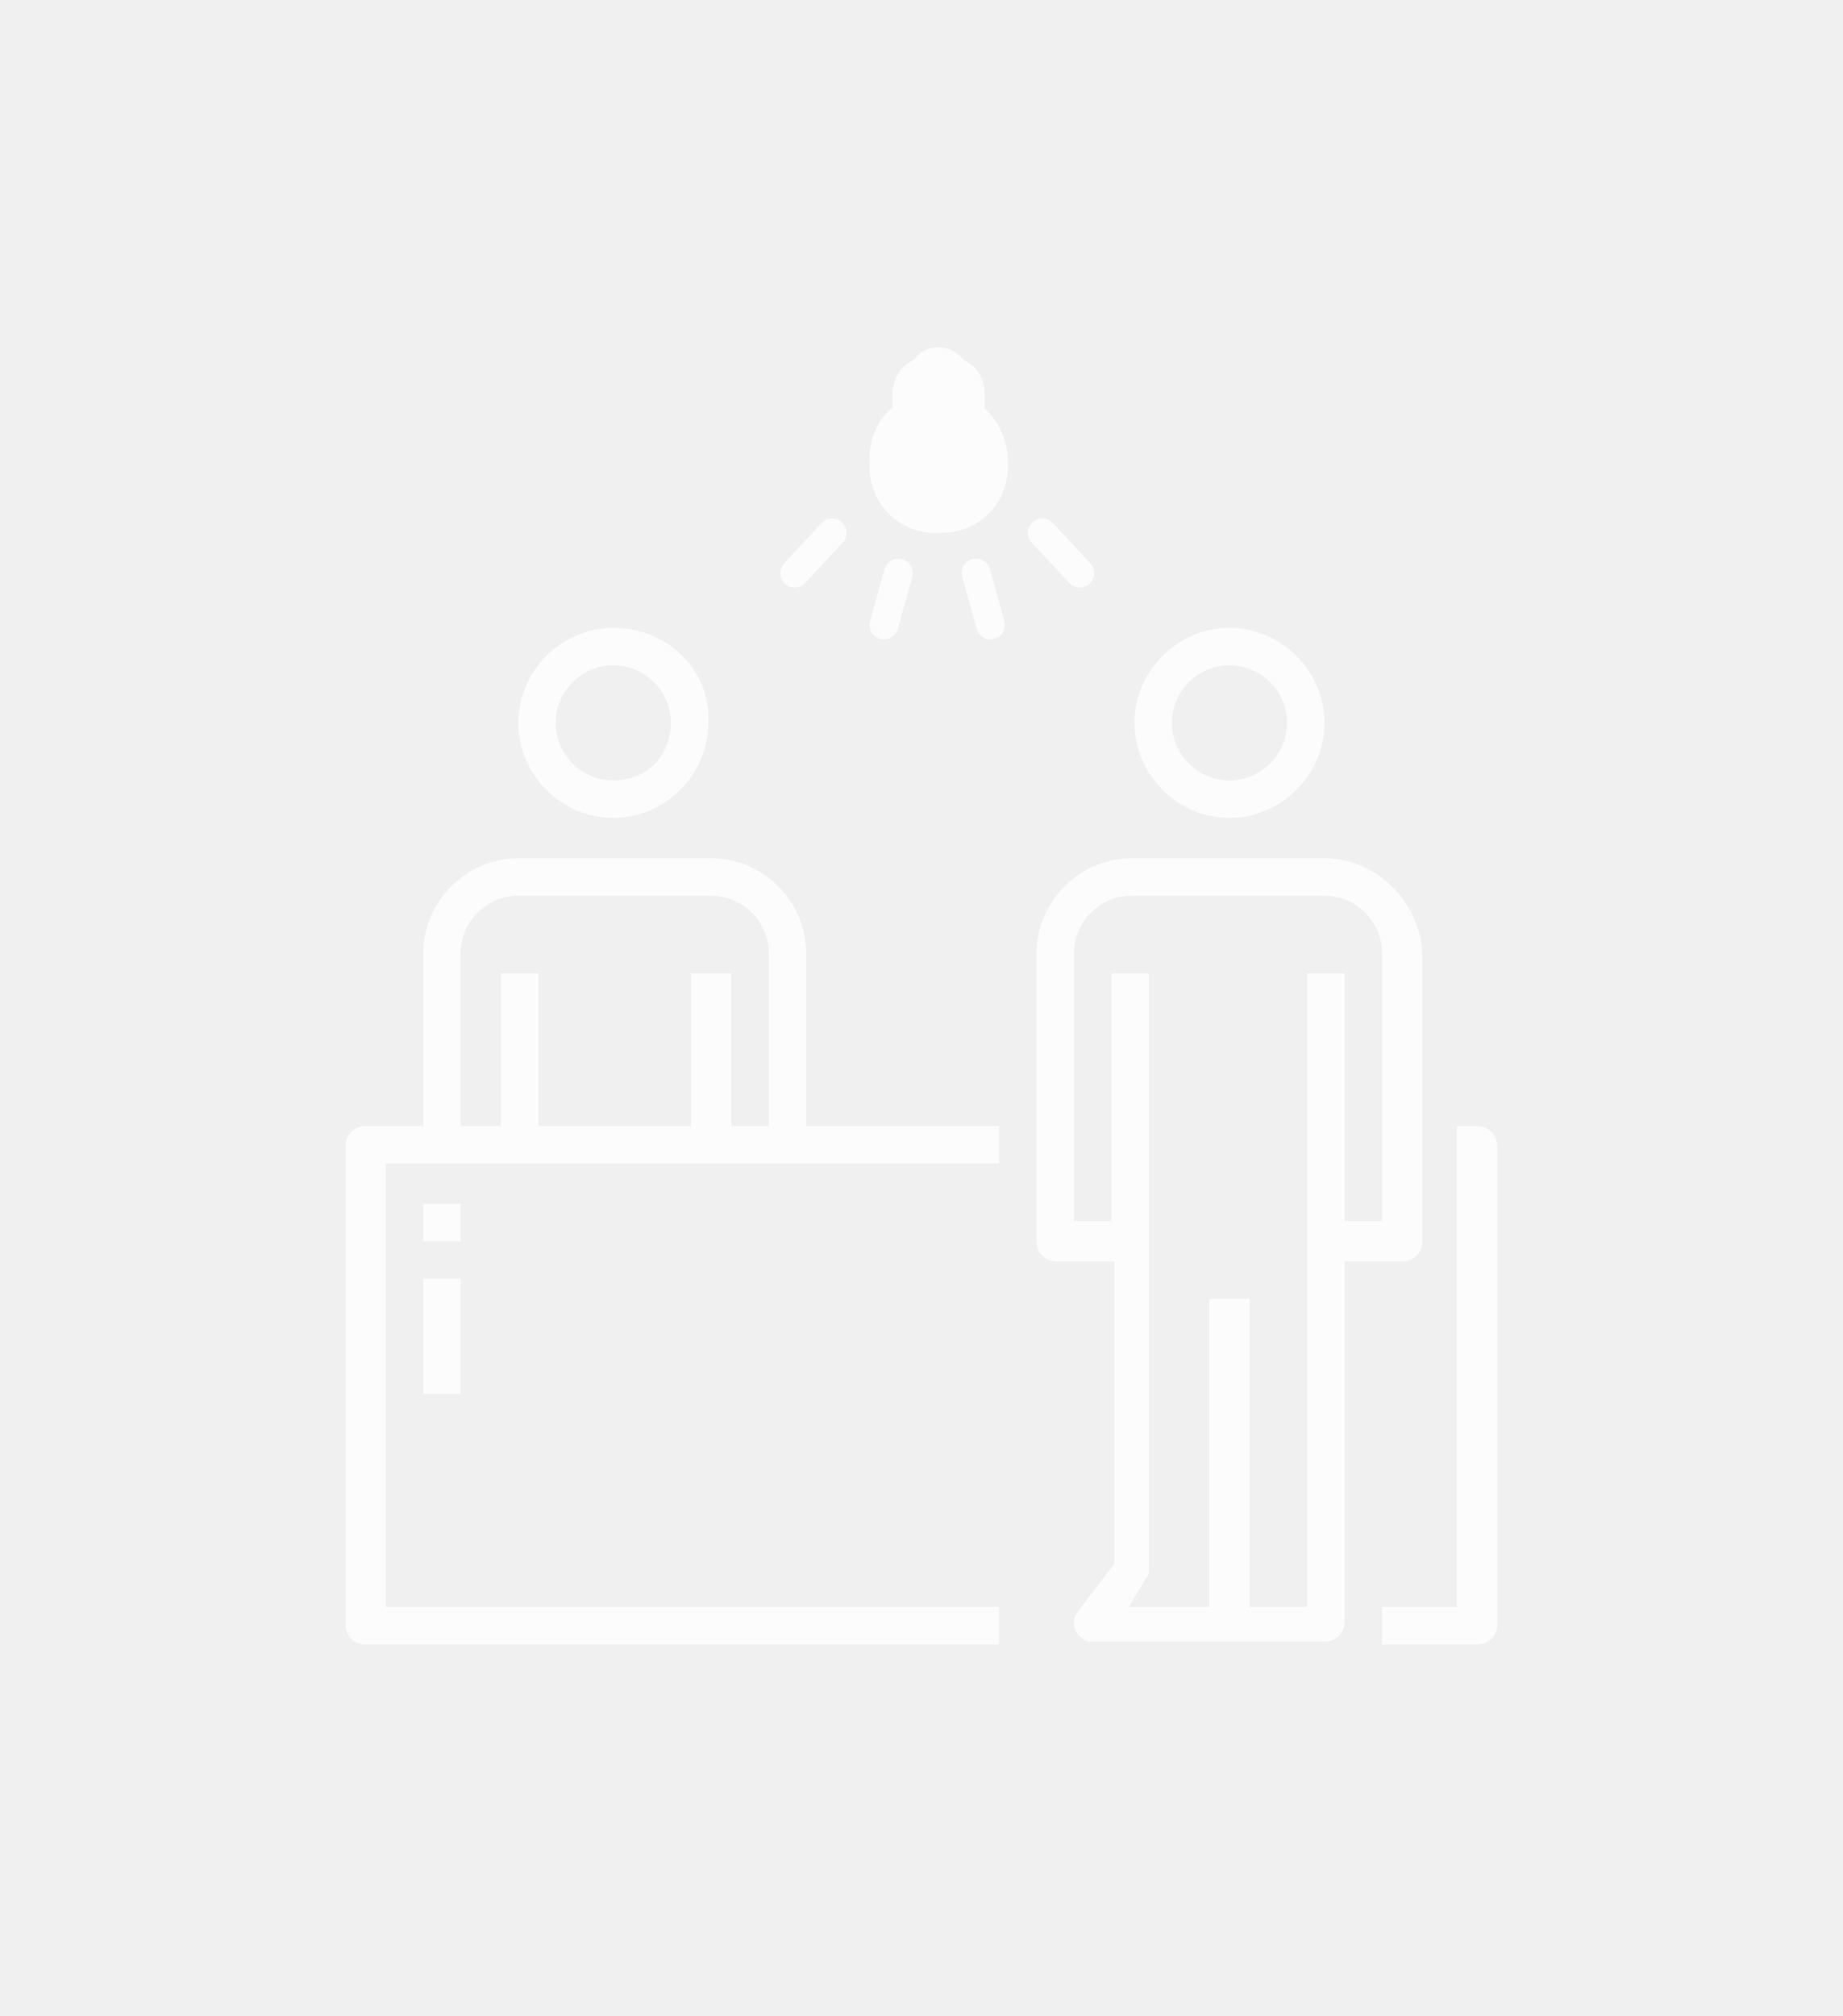
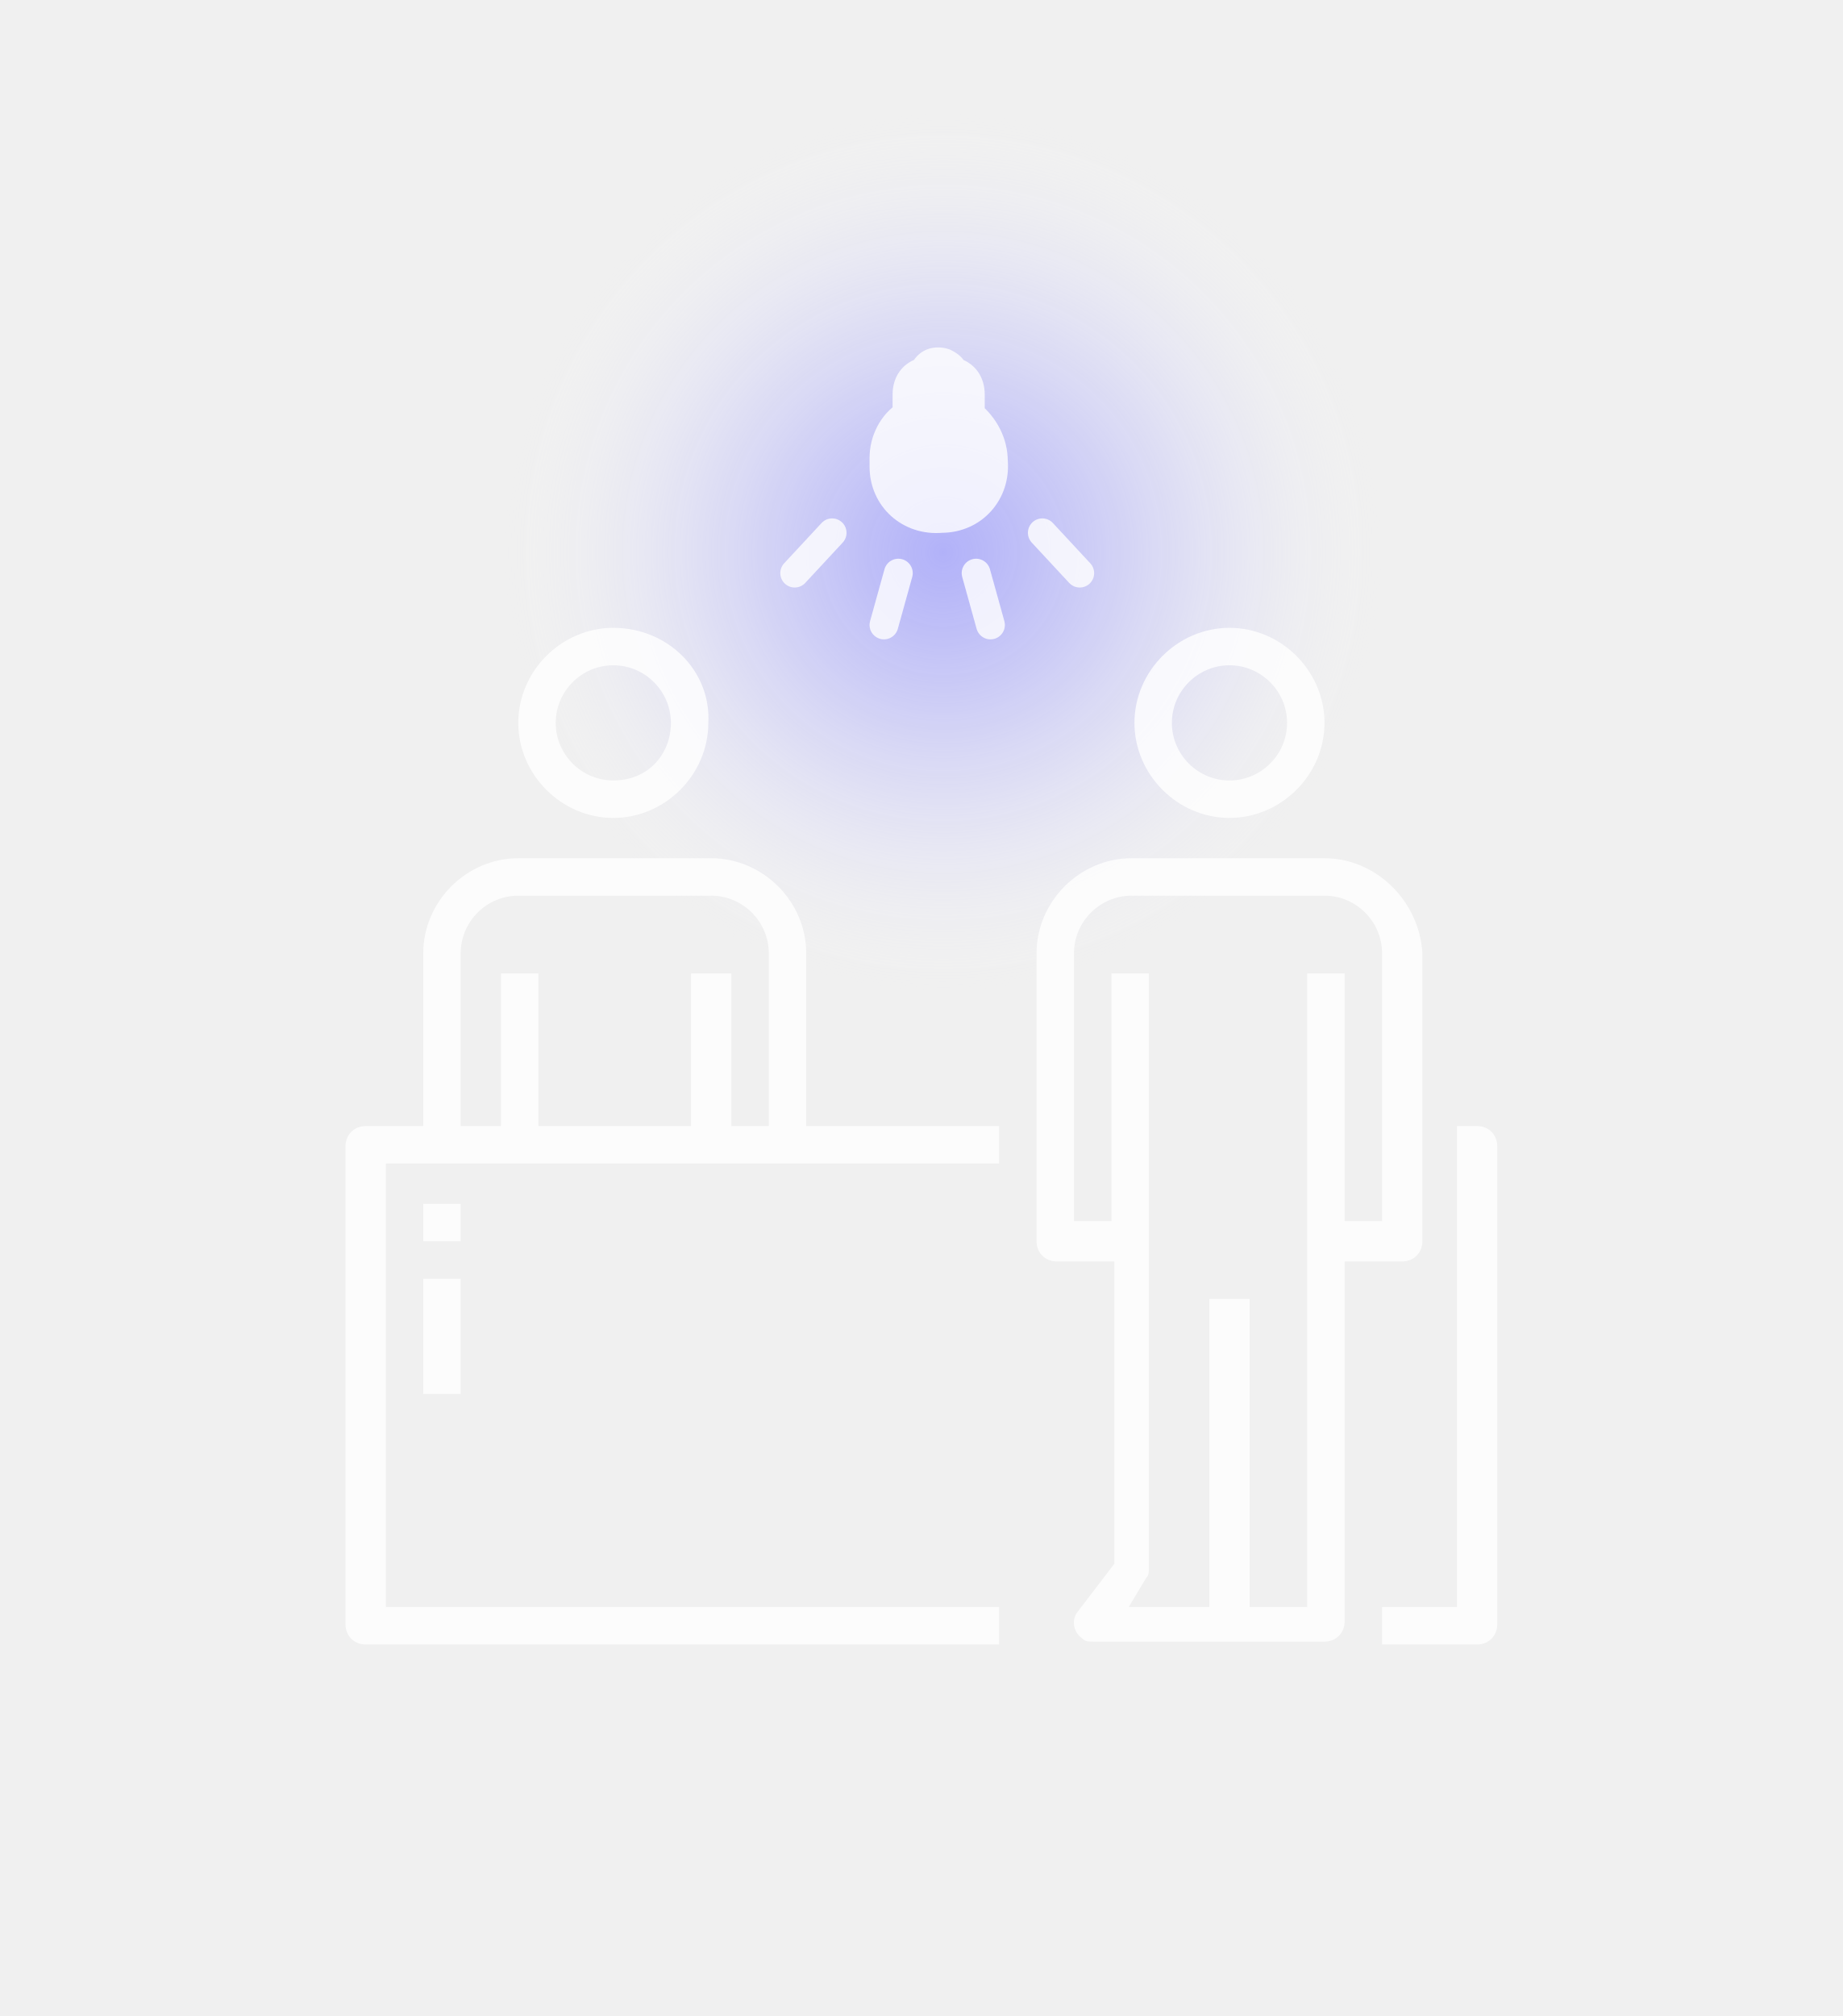
<svg xmlns="http://www.w3.org/2000/svg" version="1.1" id="Layer_1" x="0px" y="0px" viewBox="0 0 64 70" style="enable-background:new 0 0 64 70;" xml:space="preserve">
  <style type="text/css">
- 	.st0{opacity:0.8;}
- 	.st1{fill:#FFFFFF;}
- 	.st2{opacity:0.8;fill:#FFFFFF;stroke:#FFFFFF;stroke-miterlimit:10;}
- 	.st3{opacity:0.8;fill:none;stroke:#FFFFFF;stroke-linecap:round;stroke-miterlimit:10;}
+ 	.st0{fill:url(#SVGID_1_);}
+ 	.st1{opacity:0.8;}
+ 	.st2{fill:#FFFFFF;}
+ 	.st3{opacity:0.8;fill:#FFFFFF;stroke:#FFFFFF;stroke-miterlimit:10;enable-background:new    ;}
+ 	.st4{opacity:0.8;fill:none;stroke:#FFFFFF;stroke-linecap:round;stroke-miterlimit:10;enable-background:new    ;}
</style>
-   <g id="outline" class="st0">
-     <path class="st1" d="M21.3,21.8c-1.8,0-3.3,1.5-3.3,3.3c0,1.8,1.5,3.3,3.3,3.3c1.8,0,3.3-1.5,3.3-3.3   C24.7,23.3,23.2,21.8,21.3,21.8z M21.3,27.1c-1.1,0-2-0.9-2-2c0-1.1,0.9-2,2-2c1.1,0,2,0.9,2,2C23.3,26.2,22.5,27.1,21.3,27.1z    M34.7,40.4v-1.3H28v-6c0-1.8-1.5-3.3-3.3-3.3H18c-1.8,0-3.3,1.5-3.3,3.3v6h-2c-0.4,0-0.7,0.3-0.7,0.7v16.6c0,0.4,0.3,0.7,0.7,0.7   h22v-1.3H13.4V40.4H34.7z M16,33.1c0-1.1,0.9-2,2-2h6.7c1.1,0,2,0.9,2,2v6h-1.3v-5.3H24v5.3h-5.3v-5.3h-1.3v5.3H16V33.1z    M33.3,39.1h-2.7 M51.3,39.1h-0.7v16.7H48v1.3h3.3c0.4,0,0.7-0.3,0.7-0.7V39.8C52,39.4,51.7,39.1,51.3,39.1z M42.7,21.8   c-1.8,0-3.3,1.5-3.3,3.3c0,1.8,1.5,3.3,3.3,3.3c1.8,0,3.3-1.5,3.3-3.3C46,23.3,44.5,21.8,42.7,21.8z M42.7,27.1c-1.1,0-2-0.9-2-2   c0-1.1,0.9-2,2-2c1.1,0,2,0.9,2,2C44.7,26.2,43.8,27.1,42.7,27.1z M46,29.8h-6.7c-1.8,0-3.3,1.5-3.3,3.3v10c0,0.4,0.3,0.7,0.7,0.7   h2v10.5L37.4,56c-0.2,0.3-0.1,0.7,0.2,0.9c0.1,0.1,0.2,0.1,0.4,0.1h8c0.4,0,0.7-0.3,0.7-0.7V43.8h2c0.4,0,0.7-0.3,0.7-0.7v-10   C49.3,31.3,47.8,29.8,46,29.8z M48,42.4h-1.3v-8.6h-1.3v22h-2V45.1H42v10.7h-2.8l0.6-1c0.1-0.1,0.1-0.2,0.1-0.4V33.8h-1.3v8.6h-1.3   v-9.3c0-1.1,0.9-2,2-2H46c1.1,0,2,0.9,2,2V42.4z M14.7,44.4v4H16v-4H14.7z M14.7,41.8v1.3H16v-1.3H14.7z" />
+   <radialGradient id="SVGID_1_" cx="32.76" cy="19.183" r="7.814" gradientTransform="matrix(1.9654 0 0 1.9654 -31.6278 -18.5206)" gradientUnits="userSpaceOnUse">
+     <stop offset="0" style="stop-color:#8888FF;stop-opacity:0.6" />
+     <stop offset="0.167" style="stop-color:#8D8DFF;stop-opacity:0.5" />
+     <stop offset="0.355" style="stop-color:#9A9AFF;stop-opacity:0.387" />
+     <stop offset="0.554" style="stop-color:#B1B1FF;stop-opacity:0.267" />
+     <stop offset="0.761" style="stop-color:#D1D1FF;stop-opacity:0.143" />
+     <stop offset="0.972" style="stop-color:#F9F9FF;stop-opacity:1.712656e-02" />
+     <stop offset="1" style="stop-color:#FFFFFF;stop-opacity:0" />
+   </radialGradient>
+   <circle class="st0" cx="32.8" cy="19.2" r="15.4" />
+   <g id="outline" class="st1">
+     <path class="st2" d="M21.3,21.8c-1.8,0-3.3,1.5-3.3,3.3s1.5,3.3,3.3,3.3s3.3-1.5,3.3-3.3C24.7,23.3,23.2,21.8,21.3,21.8z    M21.3,27.1c-1.1,0-2-0.9-2-2s0.9-2,2-2s2,0.9,2,2S22.5,27.1,21.3,27.1z M34.7,40.4v-1.3H28v-6c0-1.8-1.5-3.3-3.3-3.3H18   c-1.8,0-3.3,1.5-3.3,3.3v6h-2c-0.4,0-0.7,0.3-0.7,0.7v16.6c0,0.4,0.3,0.7,0.7,0.7h22v-1.3H13.4V40.4H34.7z M16,33.1   c0-1.1,0.9-2,2-2h6.7c1.1,0,2,0.9,2,2v6h-1.3v-5.3H24v5.3h-5.3v-5.3h-1.3v5.3H16V33.1z M33.3,39.1h-2.7 M51.3,39.1h-0.7v16.7H48   v1.3h3.3c0.4,0,0.7-0.3,0.7-0.7V39.8C52,39.4,51.7,39.1,51.3,39.1z M42.7,21.8c-1.8,0-3.3,1.5-3.3,3.3s1.5,3.3,3.3,3.3   s3.3-1.5,3.3-3.3S44.5,21.8,42.7,21.8z M42.7,27.1c-1.1,0-2-0.9-2-2s0.9-2,2-2s2,0.9,2,2S43.8,27.1,42.7,27.1z M46,29.8h-6.7   c-1.8,0-3.3,1.5-3.3,3.3v10c0,0.4,0.3,0.7,0.7,0.7h2v10.5L37.4,56c-0.2,0.3-0.1,0.7,0.2,0.9C37.7,57,37.8,57,38,57h8   c0.4,0,0.7-0.3,0.7-0.7V43.8h2c0.4,0,0.7-0.3,0.7-0.7v-10C49.3,31.3,47.8,29.8,46,29.8z M48,42.4h-1.3v-8.6h-1.3v22h-2V45.1H42   v10.7h-2.8l0.6-1c0.1-0.1,0.1-0.2,0.1-0.4V33.8h-1.3v8.6h-1.3v-9.3c0-1.1,0.9-2,2-2H46c1.1,0,2,0.9,2,2V42.4z M14.7,44.4v4H16v-4   H14.7z M14.7,41.8v1.3H16v-1.3H14.7z" />
  </g>
-   <path class="st2" d="M34.5,16c0.1,1.1-0.7,2-1.8,2c-1.1,0.1-2-0.7-2-1.8c0-0.1,0-0.2,0-0.3c0-0.6,0.3-1.2,0.8-1.5v-0.7  c0-0.4,0.2-0.7,0.6-0.8c0.1-0.3,0.4-0.4,0.7-0.3c0.2,0.1,0.3,0.2,0.3,0.3c0.4,0.1,0.6,0.4,0.6,0.8v0.7C34.2,14.8,34.5,15.4,34.5,16z  " />
-   <line class="st3" x1="37.5" y1="19.9" x2="36.2" y2="18.5" />
-   <line class="st3" x1="34.4" y1="21.7" x2="33.9" y2="19.9" />
-   <line class="st3" x1="30.7" y1="21.7" x2="31.2" y2="19.9" />
-   <line class="st3" x1="27.6" y1="19.9" x2="28.9" y2="18.5" />
+   <path class="st3" d="M34.5,16c0.1,1.1-0.7,2-1.8,2c-1.1,0.1-2-0.7-2-1.8c0-0.1,0-0.2,0-0.3c0-0.6,0.3-1.2,0.8-1.5v-0.7  c0-0.4,0.2-0.7,0.6-0.8c0.1-0.3,0.4-0.4,0.7-0.3c0.2,0.1,0.3,0.2,0.3,0.3c0.4,0.1,0.6,0.4,0.6,0.8v0.7C34.2,14.8,34.5,15.4,34.5,16z  " />
+   <line class="st4" x1="37.5" y1="19.9" x2="36.2" y2="18.5" />
+   <line class="st4" x1="34.4" y1="21.7" x2="33.9" y2="19.9" />
+   <line class="st4" x1="30.7" y1="21.7" x2="31.2" y2="19.9" />
+   <line class="st4" x1="27.6" y1="19.9" x2="28.9" y2="18.5" />
</svg>
